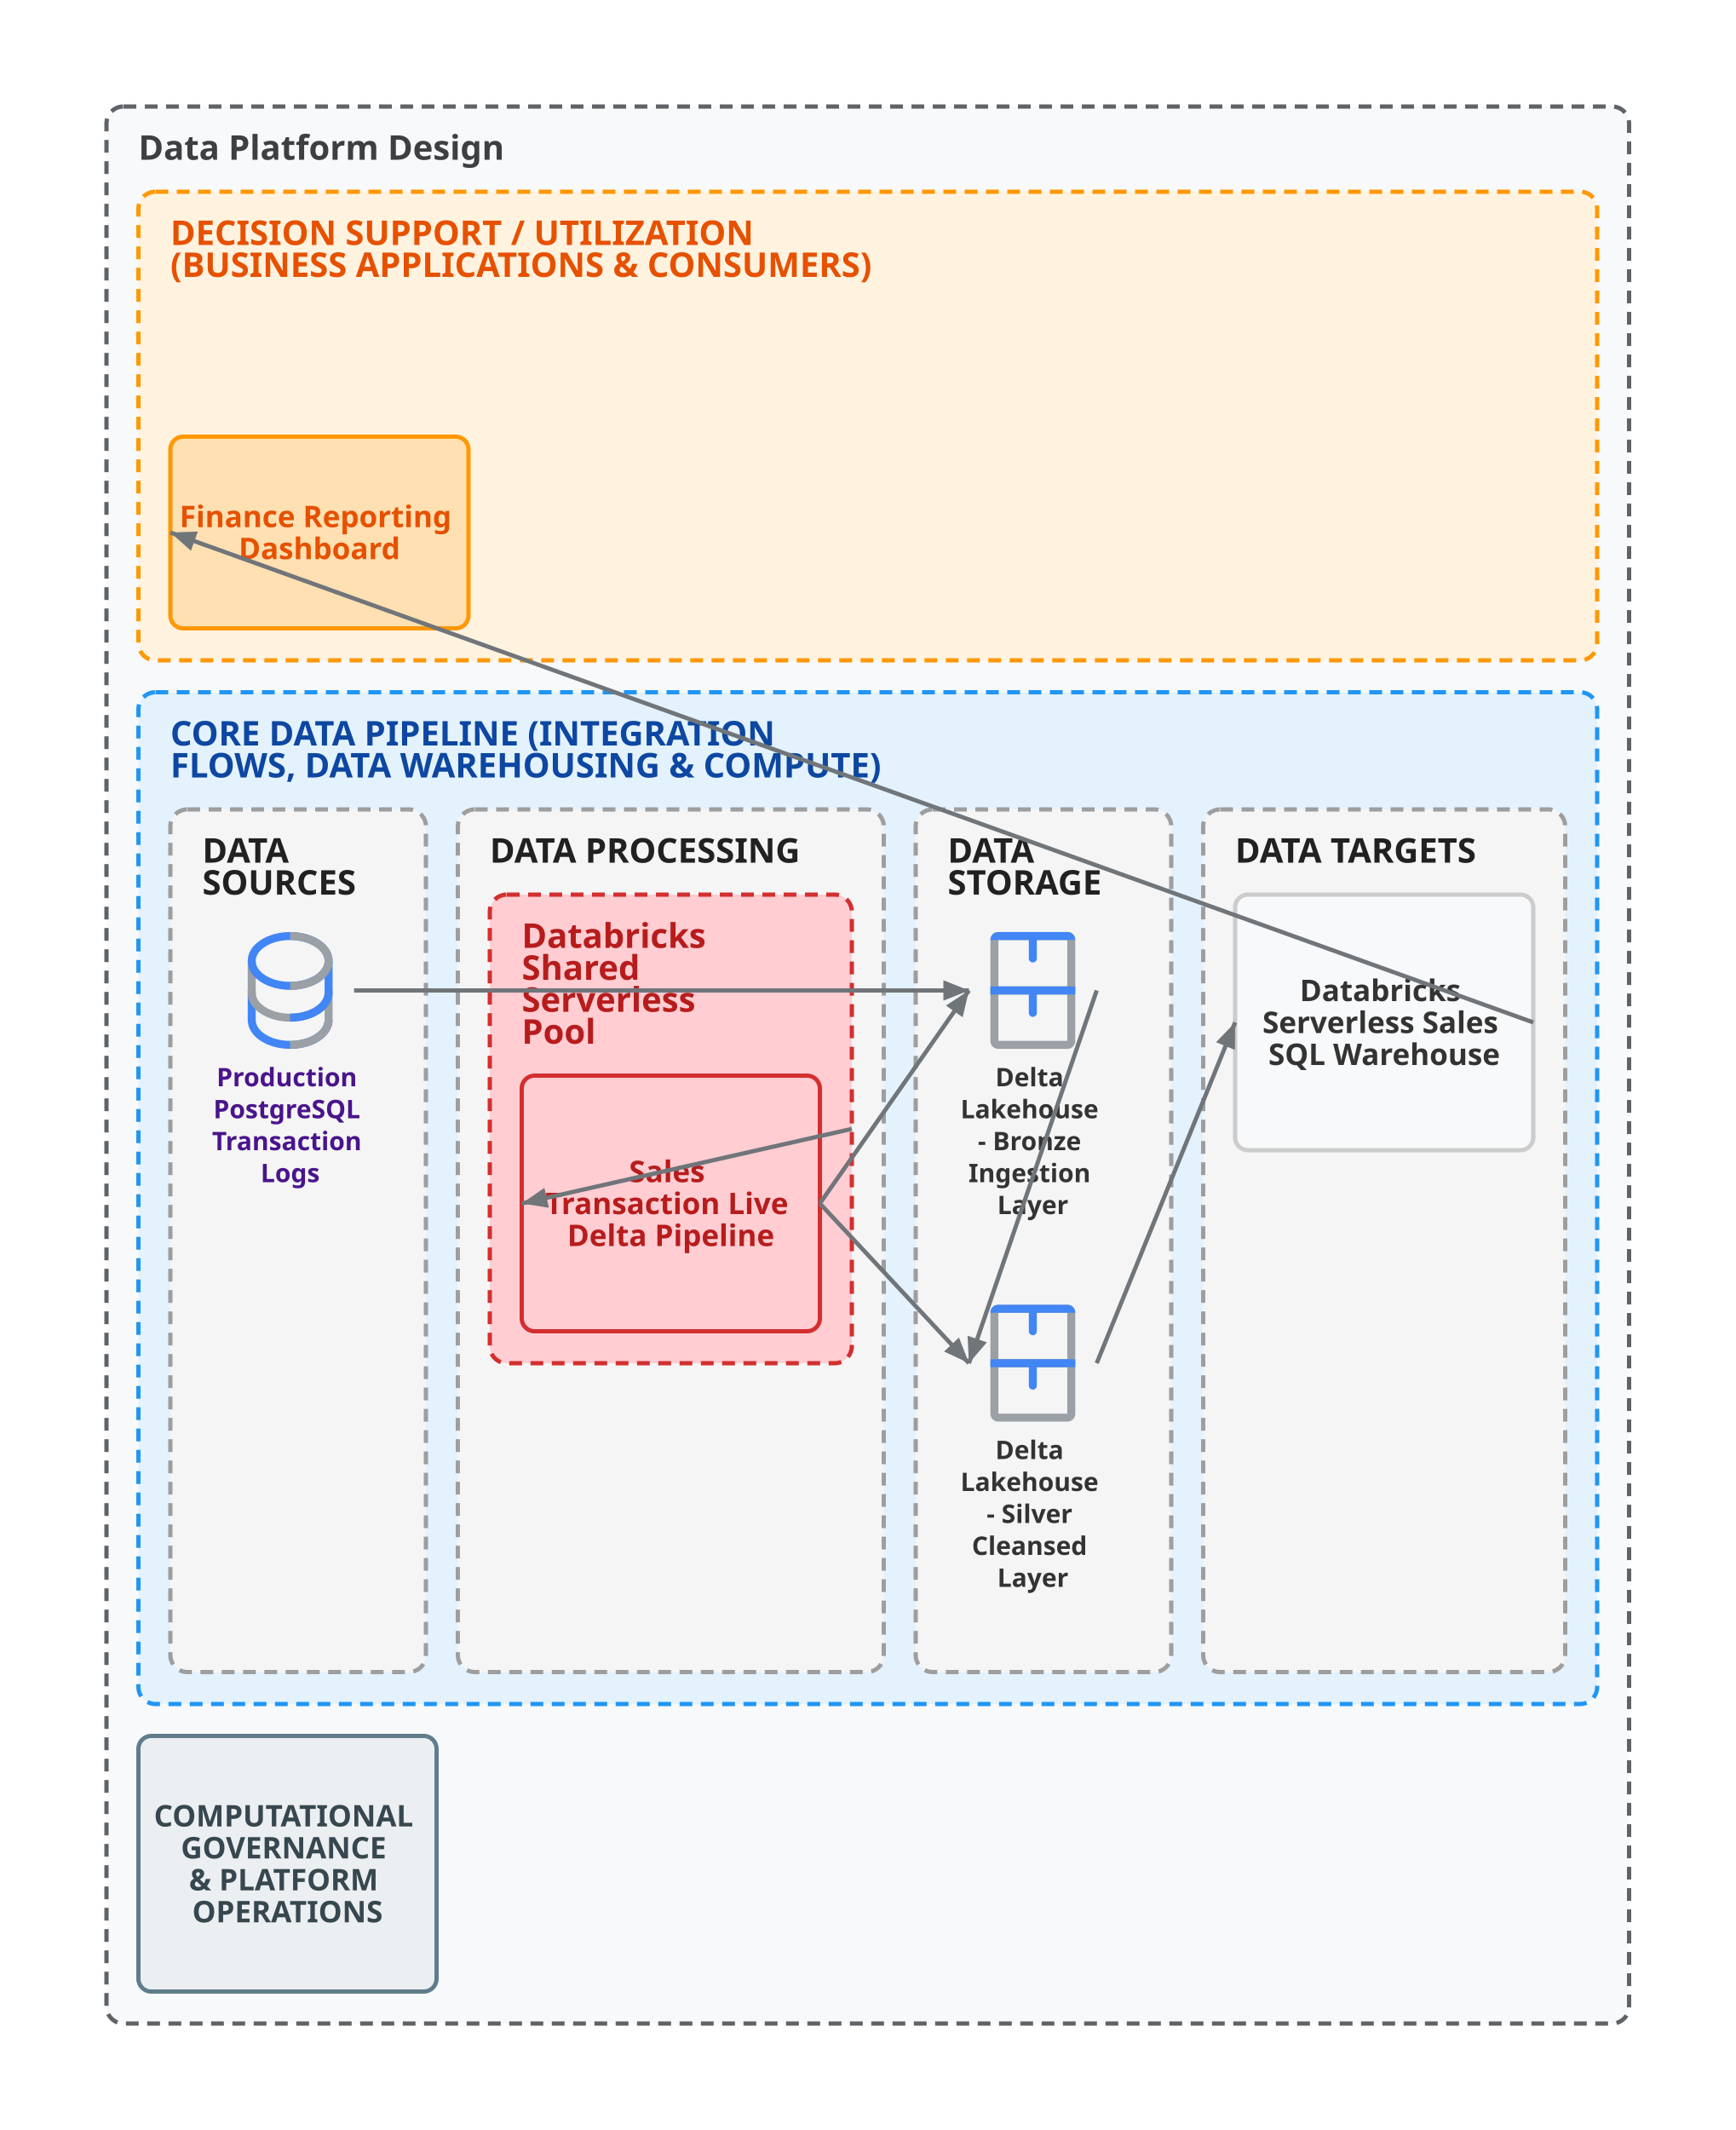
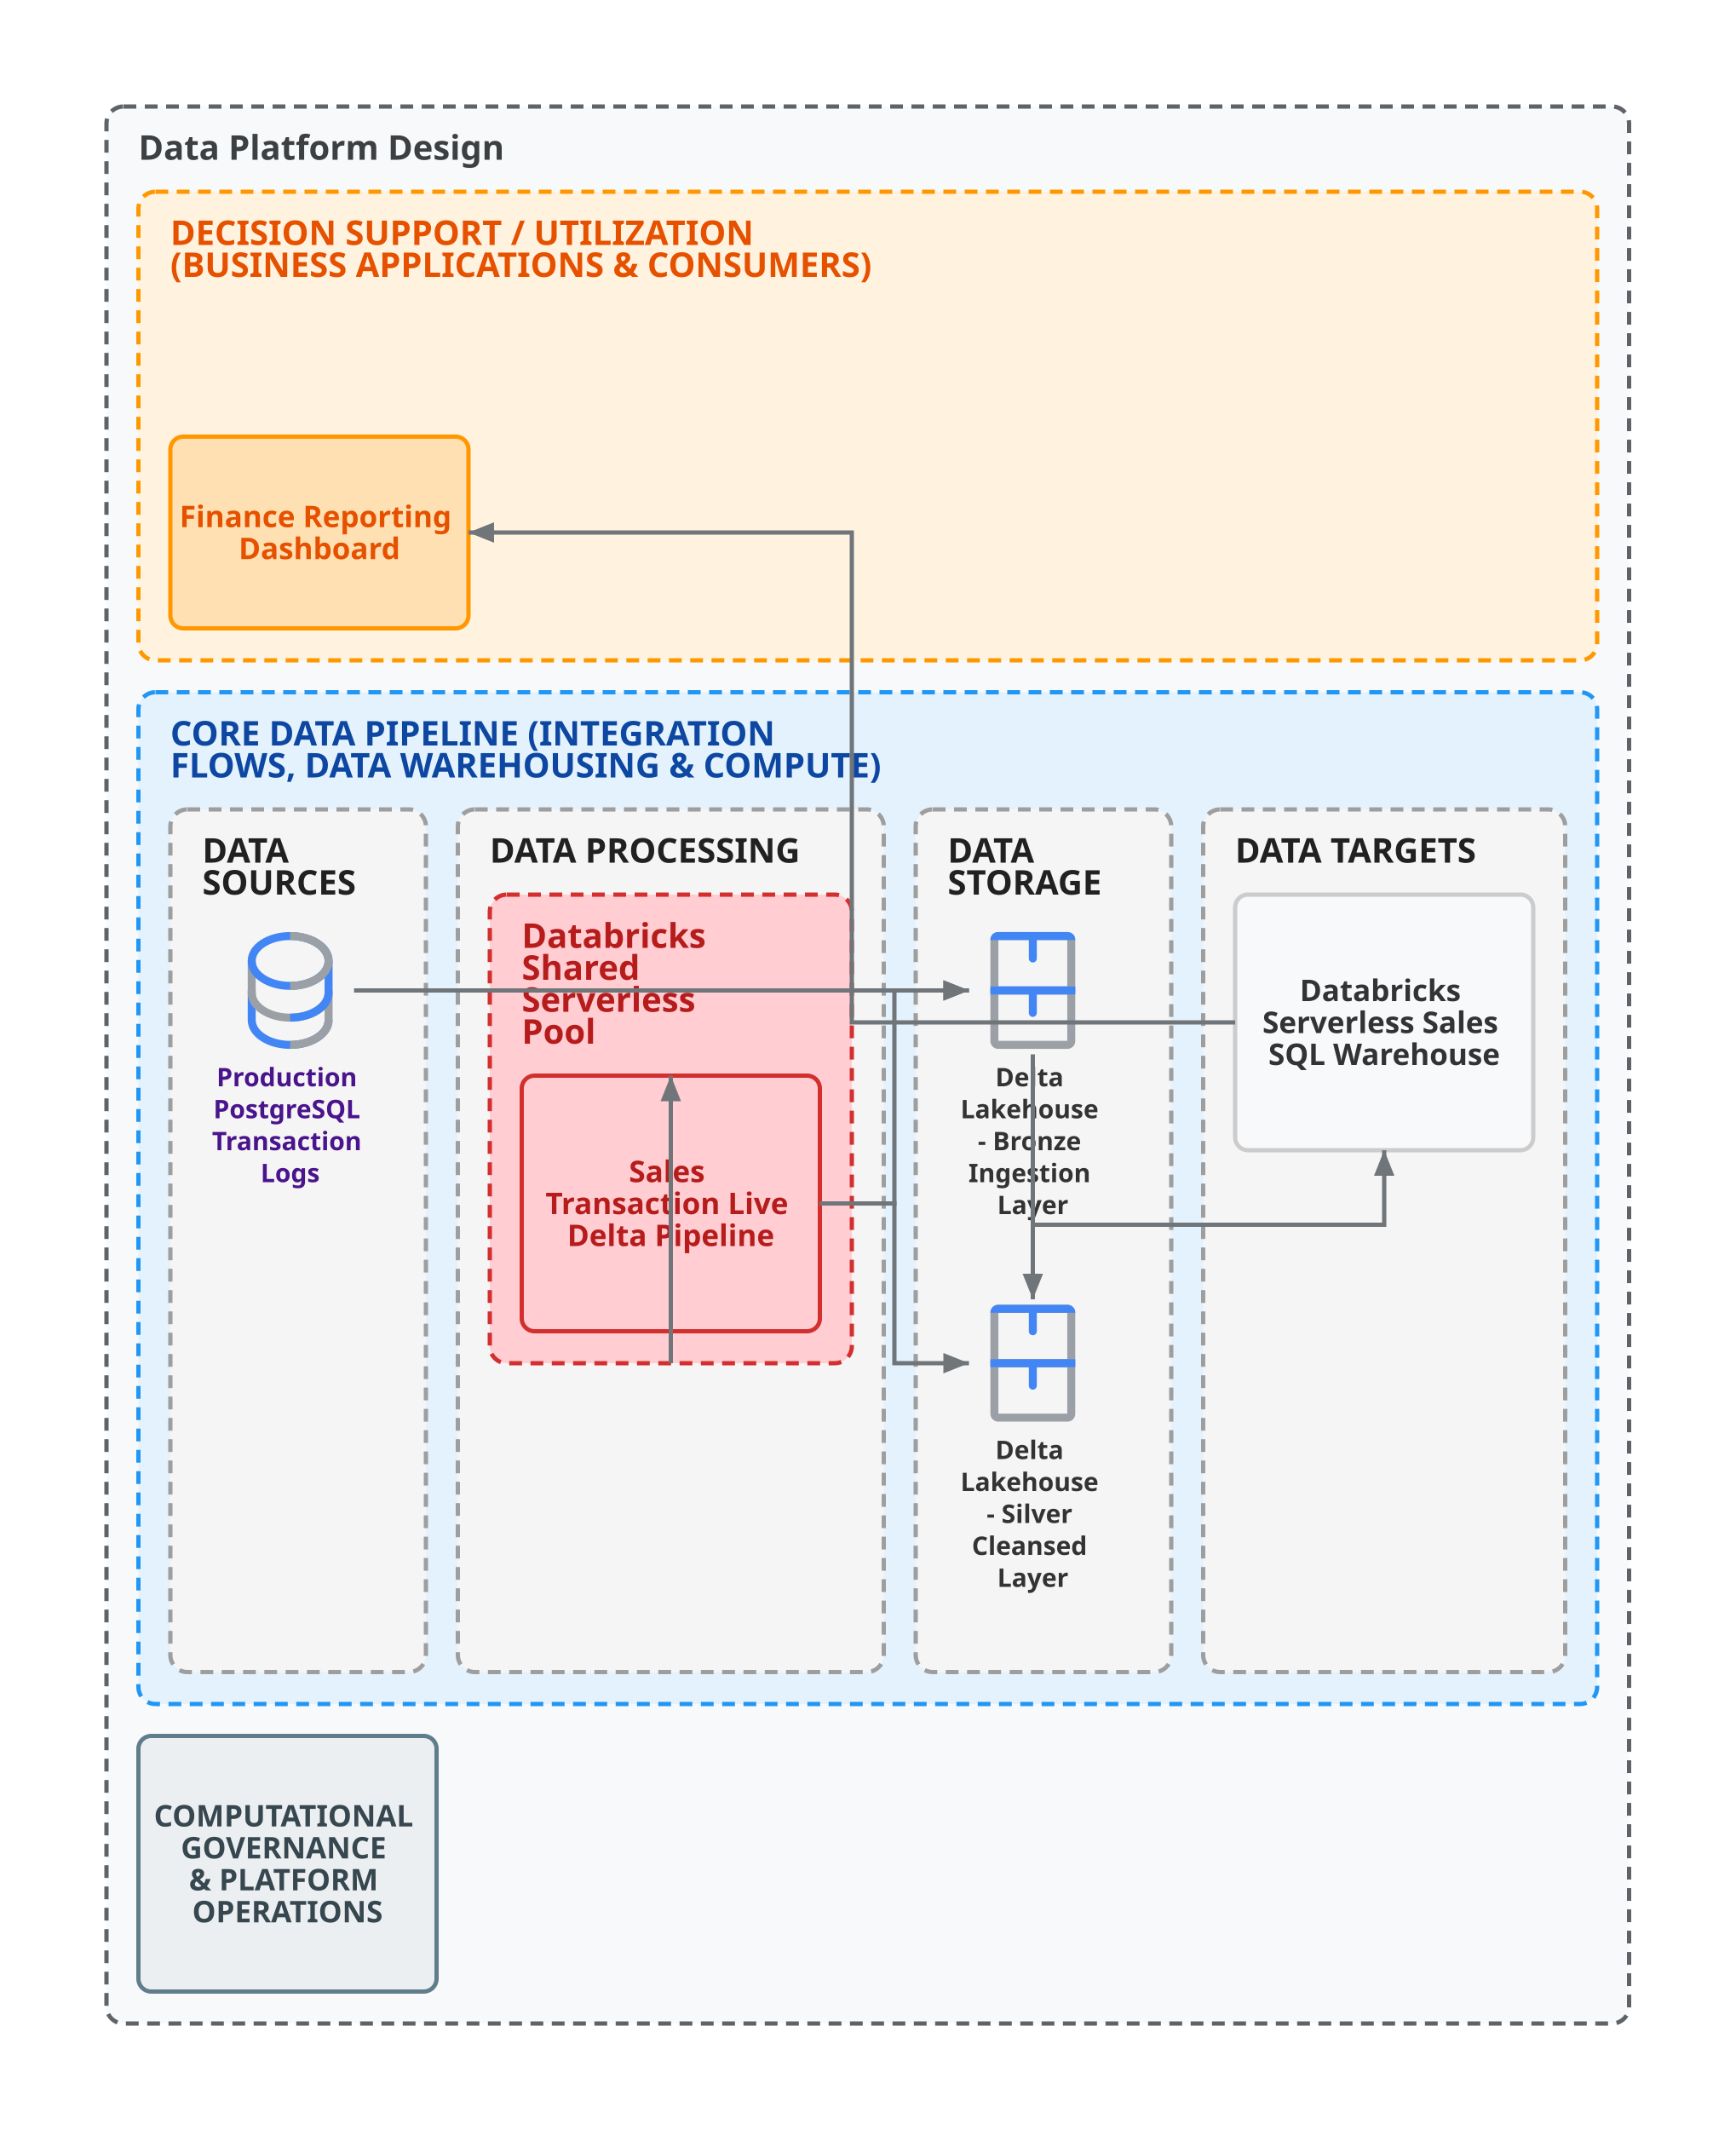
<svg xmlns="http://www.w3.org/2000/svg" width="815" height="1000">
  <defs>
    <marker id="arrow" viewBox="0 0 10 10" refX="10" refY="5" markerWidth="6" markerHeight="6" orient="auto-start-reverse">
      <path d="M 0 1 L 10 5 L 0 9 z" fill="#70757A" />
    </marker>
  </defs>
  <rect x="50" y="50" width="715" height="900" fill="#F8F9FA" stroke="#5F6368" stroke-width="2" stroke-dasharray="6,4" rx="8" />
  <text x="65" y="75" font-family="sans-serif" font-size="16" fill="#3C4043" font-weight="bold" text-anchor="start">
    <tspan x="65" dy="0">Data Platform Design</tspan>
  </text>
  <rect x="65" y="90" width="685" height="220" fill="#fff3e0" stroke="#ff9800" stroke-width="2" stroke-dasharray="6,4" rx="8" />
  <text x="80" y="115" font-family="sans-serif" font-size="16" fill="#e65100" font-weight="bold" text-anchor="start">
    <tspan x="80" dy="0">DECISION SUPPORT / UTILIZATION</tspan>
    <tspan x="80" dy="15.0">(BUSINESS APPLICATIONS &amp; CONSUMERS)</tspan>
  </text>
  <rect x="80" y="205" width="140" height="90" fill="#ffe0b2" stroke="#ff9800" stroke-width="2" rx="6" />
  <text x="150.0" y="247.5" font-family="sans-serif" font-size="14" fill="#e65100" font-weight="bold" text-anchor="middle">
    <tspan x="150.0" dy="0">Finance Reporting</tspan>
    <tspan x="150.0" dy="15.0">Dashboard</tspan>
  </text>
  <rect x="65" y="325" width="685" height="475" fill="#e3f2fd" stroke="#2196f3" stroke-width="2" stroke-dasharray="6,4" rx="8" />
  <text x="80" y="350" font-family="sans-serif" font-size="16" fill="#0d47a1" font-weight="bold" text-anchor="start">
    <tspan x="80" dy="0">CORE DATA PIPELINE (INTEGRATION</tspan>
    <tspan x="80" dy="15.0">FLOWS, DATA WAREHOUSING &amp; COMPUTE)</tspan>
  </text>
  <rect x="80" y="380" width="120" height="405" fill="#f5f5f5" stroke="#9e9e9e" stroke-width="2" stroke-dasharray="6,4" rx="8" />
  <text x="95" y="405" font-family="sans-serif" font-size="16" fill="#212121" font-weight="bold" text-anchor="start">
    <tspan x="95" dy="0">DATA</tspan>
    <tspan x="95" dy="15.0">SOURCES</tspan>
  </text>
  <svg x="106.25" y="435" width="60" height="60" viewBox="0 0 512 512">
    <defs>
      <style>
      .st0 {
        fill: none;
      }

      .st1 {
        fill: #4285f4;
      }

      .st2 {
        fill: #9aa0a6;
      }
    </style>
    </defs>
    <g id="bounding_box">
      <rect class="st0" width="512" height="512" />
    </g>
    <g id="art">
      <path class="st1" d="M256,490c-44.2,0-85.9-11.3-117.6-31.8-33.8-21.9-52.4-51.7-52.4-84v-118.2h32v118.2c0,21,13.4,41.3,37.8,57.1,26.5,17.2,62.1,26.7,100.2,26.7s73.7-9.5,100.2-26.7c24.4-15.8,37.8-36.1,37.8-57.1h32c0,32.3-18.6,62.1-52.4,84-31.6,20.5-73.4,31.8-117.6,31.8Z" />
      <path class="st2" d="M256,381c-44.2,0-85.9-11.3-117.6-31.8-33.8-21.9-52.4-51.7-52.4-84v-127.3h32v127.3c0,21,13.4,41.3,37.8,57.1,26.5,17.2,62.1,26.7,100.2,26.7s73.7-9.5,100.2-26.7c24.4-15.8,37.8-36.1,37.8-57.1h32c0,32.3-18.6,62.1-52.4,84-31.6,20.5-73.4,31.8-117.6,31.8Z" />
      <path class="st2" d="M256,490v-32c38.1,0,73.7-9.5,100.2-26.7,24.4-15.8,37.8-36.1,37.8-57.2v-118.1h32v118.1c0,32.3-18.6,62.1-52.4,84.1-31.6,20.5-73.4,31.8-117.6,31.8h0Z" />
      <path class="st1" d="M256,381v-32c38.1,0,73.7-9.5,100.2-26.7,24.4-15.8,37.8-36.1,37.8-57.2v-127.2h32v127.2c0,32.3-18.6,62.1-52.4,84.1-31.6,20.5-73.4,31.8-117.6,31.8h0Z" />
      <path class="st1" d="M256,253.6c-44.2,0-85.9-11.3-117.6-31.8-33.8-21.9-52.4-51.7-52.4-84s18.6-62.1,52.4-84c31.6-20.5,73.4-31.8,117.6-31.8s86,11.3,117.6,31.8c33.8,21.9,52.4,51.7,52.4,84s-18.6,62.1-52.4,84c-31.6,20.5-73.4,31.8-117.6,31.8ZM256,54c-38.1,0-73.7,9.5-100.2,26.7-24.4,15.8-37.8,36.1-37.8,57.1s13.4,41.3,37.8,57.1c26.5,17.2,62.1,26.7,100.2,26.7s73.7-9.5,100.2-26.7c24.4-15.8,37.8-36.1,37.8-57.1s-13.4-41.3-37.8-57.1c-26.5-17.2-62.1-26.7-100.2-26.7Z" />
      <path class="st2" d="M256,253.8v-32c38.1,0,73.7-9.5,100.2-26.7,24.4-15.8,37.8-36.2,37.8-57.2s-13.4-41.4-37.8-57.2c-26.5-17.2-62.1-26.7-100.2-26.7v-32c44.2,0,86,11.3,117.6,31.8,33.8,21.9,52.4,51.8,52.4,84.1s-18.6,62.1-52.4,84.1c-31.6,20.5-73.4,31.8-117.6,31.8h0Z" />
    </g>
  </svg>
  <text x="136.25" y="510" font-family="sans-serif" font-size="12" fill="#4a148c" font-weight="bold" text-anchor="middle">
    <tspan x="136.25" dy="0">Production</tspan>
    <tspan x="136.25" dy="15.0">PostgreSQL</tspan>
    <tspan x="136.25" dy="15.0">Transaction</tspan>
    <tspan x="136.25" dy="15.0">Logs</tspan>
  </text>
  <rect x="215" y="380" width="200" height="405" fill="#f5f5f5" stroke="#9e9e9e" stroke-width="2" stroke-dasharray="6,4" rx="8" />
  <text x="230" y="405" font-family="sans-serif" font-size="16" fill="#212121" font-weight="bold" text-anchor="start">
    <tspan x="230" dy="0">DATA PROCESSING</tspan>
  </text>
  <rect x="230" y="420" width="170" height="220" fill="#ffcdd2" stroke="#d32f2f" stroke-width="2" stroke-dasharray="6,4" rx="8" />
  <text x="245" y="445" font-family="sans-serif" font-size="16" fill="#b71c1c" font-weight="bold" text-anchor="start">
    <tspan x="245" dy="0">Databricks</tspan>
    <tspan x="245" dy="15.0">Shared</tspan>
    <tspan x="245" dy="15.0">Serverless</tspan>
    <tspan x="245" dy="15.0">Pool</tspan>
  </text>
  <rect x="245" y="505" width="140" height="120" fill="#ffcdd2" stroke="#d32f2f" stroke-width="2" rx="6" />
  <text x="315.0" y="555.0" font-family="sans-serif" font-size="14" fill="#b71c1c" font-weight="bold" text-anchor="middle">
    <tspan x="315.0" dy="0">Sales</tspan>
    <tspan x="315.0" dy="15.0">Transaction Live</tspan>
    <tspan x="315.0" dy="15.0">Delta Pipeline</tspan>
  </text>
  <rect x="430" y="380" width="120" height="405" fill="#f5f5f5" stroke="#9e9e9e" stroke-width="2" stroke-dasharray="6,4" rx="8" />
  <text x="445" y="405" font-family="sans-serif" font-size="16" fill="#212121" font-weight="bold" text-anchor="start">
    <tspan x="445" dy="0">DATA</tspan>
    <tspan x="445" dy="15.0">STORAGE</tspan>
  </text>
  <svg x="455.0" y="435" width="60" height="60" viewBox="0 0 512 512">
    <g id="bounding_box">
      <rect width="512" height="512" fill="none" />
    </g>
    <g id="art">
      <path d="M410,272H102c-8.837,0-16-7.163-16-16V53c0-17.121,13.879-31,31-31h278c17.121,0,31,13.879,31,31v203c0,8.837-7.163,16-16,16ZM118,240h276V54H118v186Z" fill="#9aa0a6" />
      <path d="M395,490H117c-17.121,0-31-13.879-31-31v-203c0-8.837,7.163-16,16-16h308c8.837,0,16,7.163,16,16v203c0,17.121-13.879,31-31,31ZM118,458h276v-186H118v186Z" fill="#9aa0a6" />
      <path d="M426,240H86v32h154v74c0,8.837,7.163,16,16,16s16-7.163,16-16v-74h154v-32Z" fill="#4285f4" />
      <path d="M426,53c0-17.121-13.879-31-31-31H117c-17.121,0-31,13.879-31,31v1h154v74c0,8.837,7.163,16,16,16s16-7.163,16-16V54h154v-1Z" fill="#4285f4" />
    </g>
  </svg>
  <text x="485.0" y="510" font-family="sans-serif" font-size="12" fill="#333333" font-weight="bold" text-anchor="middle">
    <tspan x="485.0" dy="0">Delta</tspan>
    <tspan x="485.0" dy="15.0">Lakehouse</tspan>
    <tspan x="485.0" dy="15.0">- Bronze</tspan>
    <tspan x="485.0" dy="15.0">Ingestion</tspan>
    <tspan x="485.0" dy="15.0">Layer</tspan>
  </text>
  <svg x="455.0" y="610" width="60" height="60" viewBox="0 0 512 512">
    <g id="bounding_box">
      <rect width="512" height="512" fill="none" />
    </g>
    <g id="art">
      <path d="M410,272H102c-8.837,0-16-7.163-16-16V53c0-17.121,13.879-31,31-31h278c17.121,0,31,13.879,31,31v203c0,8.837-7.163,16-16,16ZM118,240h276V54H118v186Z" fill="#9aa0a6" />
      <path d="M395,490H117c-17.121,0-31-13.879-31-31v-203c0-8.837,7.163-16,16-16h308c8.837,0,16,7.163,16,16v203c0,17.121-13.879,31-31,31ZM118,458h276v-186H118v186Z" fill="#9aa0a6" />
      <path d="M426,240H86v32h154v74c0,8.837,7.163,16,16,16s16-7.163,16-16v-74h154v-32Z" fill="#4285f4" />
      <path d="M426,53c0-17.121-13.879-31-31-31H117c-17.121,0-31,13.879-31,31v1h154v74c0,8.837,7.163,16,16,16s16-7.163,16-16V54h154v-1Z" fill="#4285f4" />
    </g>
  </svg>
  <text x="485.0" y="685" font-family="sans-serif" font-size="12" fill="#333333" font-weight="bold" text-anchor="middle">
    <tspan x="485.0" dy="0">Delta</tspan>
    <tspan x="485.0" dy="15.0">Lakehouse</tspan>
    <tspan x="485.0" dy="15.0">- Silver</tspan>
    <tspan x="485.0" dy="15.0">Cleansed</tspan>
    <tspan x="485.0" dy="15.0">Layer</tspan>
  </text>
  <rect x="565" y="380" width="170" height="405" fill="#f5f5f5" stroke="#9e9e9e" stroke-width="2" stroke-dasharray="6,4" rx="8" />
  <text x="580" y="405" font-family="sans-serif" font-size="16" fill="#212121" font-weight="bold" text-anchor="start">
    <tspan x="580" dy="0">DATA TARGETS</tspan>
  </text>
  <rect x="580" y="420" width="140" height="120" fill="#f8f9fa" stroke="#cccccc" stroke-width="2" rx="6" />
  <text x="650.0" y="470.0" font-family="sans-serif" font-size="14" fill="#333333" font-weight="bold" text-anchor="middle">
    <tspan x="650.0" dy="0">Databricks</tspan>
    <tspan x="650.0" dy="15.0">Serverless Sales</tspan>
    <tspan x="650.0" dy="15.0">SQL Warehouse</tspan>
  </text>
  <rect x="65" y="815" width="140" height="120" fill="#eceff1" stroke="#607d8b" stroke-width="2" rx="6" />
  <text x="135.0" y="857.5" font-family="sans-serif" font-size="14" fill="#37474f" font-weight="bold" text-anchor="middle">
    <tspan x="135.0" dy="0">COMPUTATIONAL</tspan>
    <tspan x="135.0" dy="15.0">GOVERNANCE</tspan>
    <tspan x="135.0" dy="15.0">&amp; PLATFORM</tspan>
    <tspan x="135.0" dy="15.0">OPERATIONS</tspan>
  </text>
-   <line x1="166.25" y1="465.0" x2="455.0" y2="465.0" stroke="#70757A" stroke-width="2" marker-end="url(#arrow)" />
-   <line x1="515.0" y1="465.0" x2="455.0" y2="640.0" stroke="#70757A" stroke-width="2" marker-end="url(#arrow)" />
-   <line x1="515.0" y1="640.0" x2="580" y2="480.0" stroke="#70757A" stroke-width="2" marker-end="url(#arrow)" />
-   <line x1="720" y1="480.0" x2="80" y2="250.0" stroke="#70757A" stroke-width="2" marker-end="url(#arrow)" />
-   <line x1="400" y1="530.0" x2="245" y2="565.0" stroke="#70757A" stroke-width="2" marker-end="url(#arrow)" />
-   <line x1="385" y1="565.0" x2="455.0" y2="465.0" stroke="#70757A" stroke-width="2" marker-end="url(#arrow)" />
-   <line x1="385" y1="565.0" x2="455.0" y2="640.0" stroke="#70757A" stroke-width="2" marker-end="url(#arrow)" />
+   <path d="M 166.25 465.0 H 310.625 V 465.0 H 455.0" fill="none" stroke="#70757A" stroke-width="2" marker-end="url(#arrow)" />
+   <path d="M 485.0 495 V 552.5 H 485.0 V 610" fill="none" stroke="#70757A" stroke-width="2" marker-end="url(#arrow)" />
+   <path d="M 485.0 610 V 575.0 H 650.0 V 540" fill="none" stroke="#70757A" stroke-width="2" marker-end="url(#arrow)" />
+   <path d="M 580 480.0 H 400.0 V 250.0 H 220" fill="none" stroke="#70757A" stroke-width="2" marker-end="url(#arrow)" />
+   <path d="M 315.0 640 V 572.5 H 315.0 V 505" fill="none" stroke="#70757A" stroke-width="2" marker-end="url(#arrow)" />
+   <path d="M 385 565.0 H 420.0 V 465.0 H 455.0" fill="none" stroke="#70757A" stroke-width="2" marker-end="url(#arrow)" />
+   <path d="M 385 565.0 H 420.0 V 640.0 H 455.0" fill="none" stroke="#70757A" stroke-width="2" marker-end="url(#arrow)" />
</svg>
